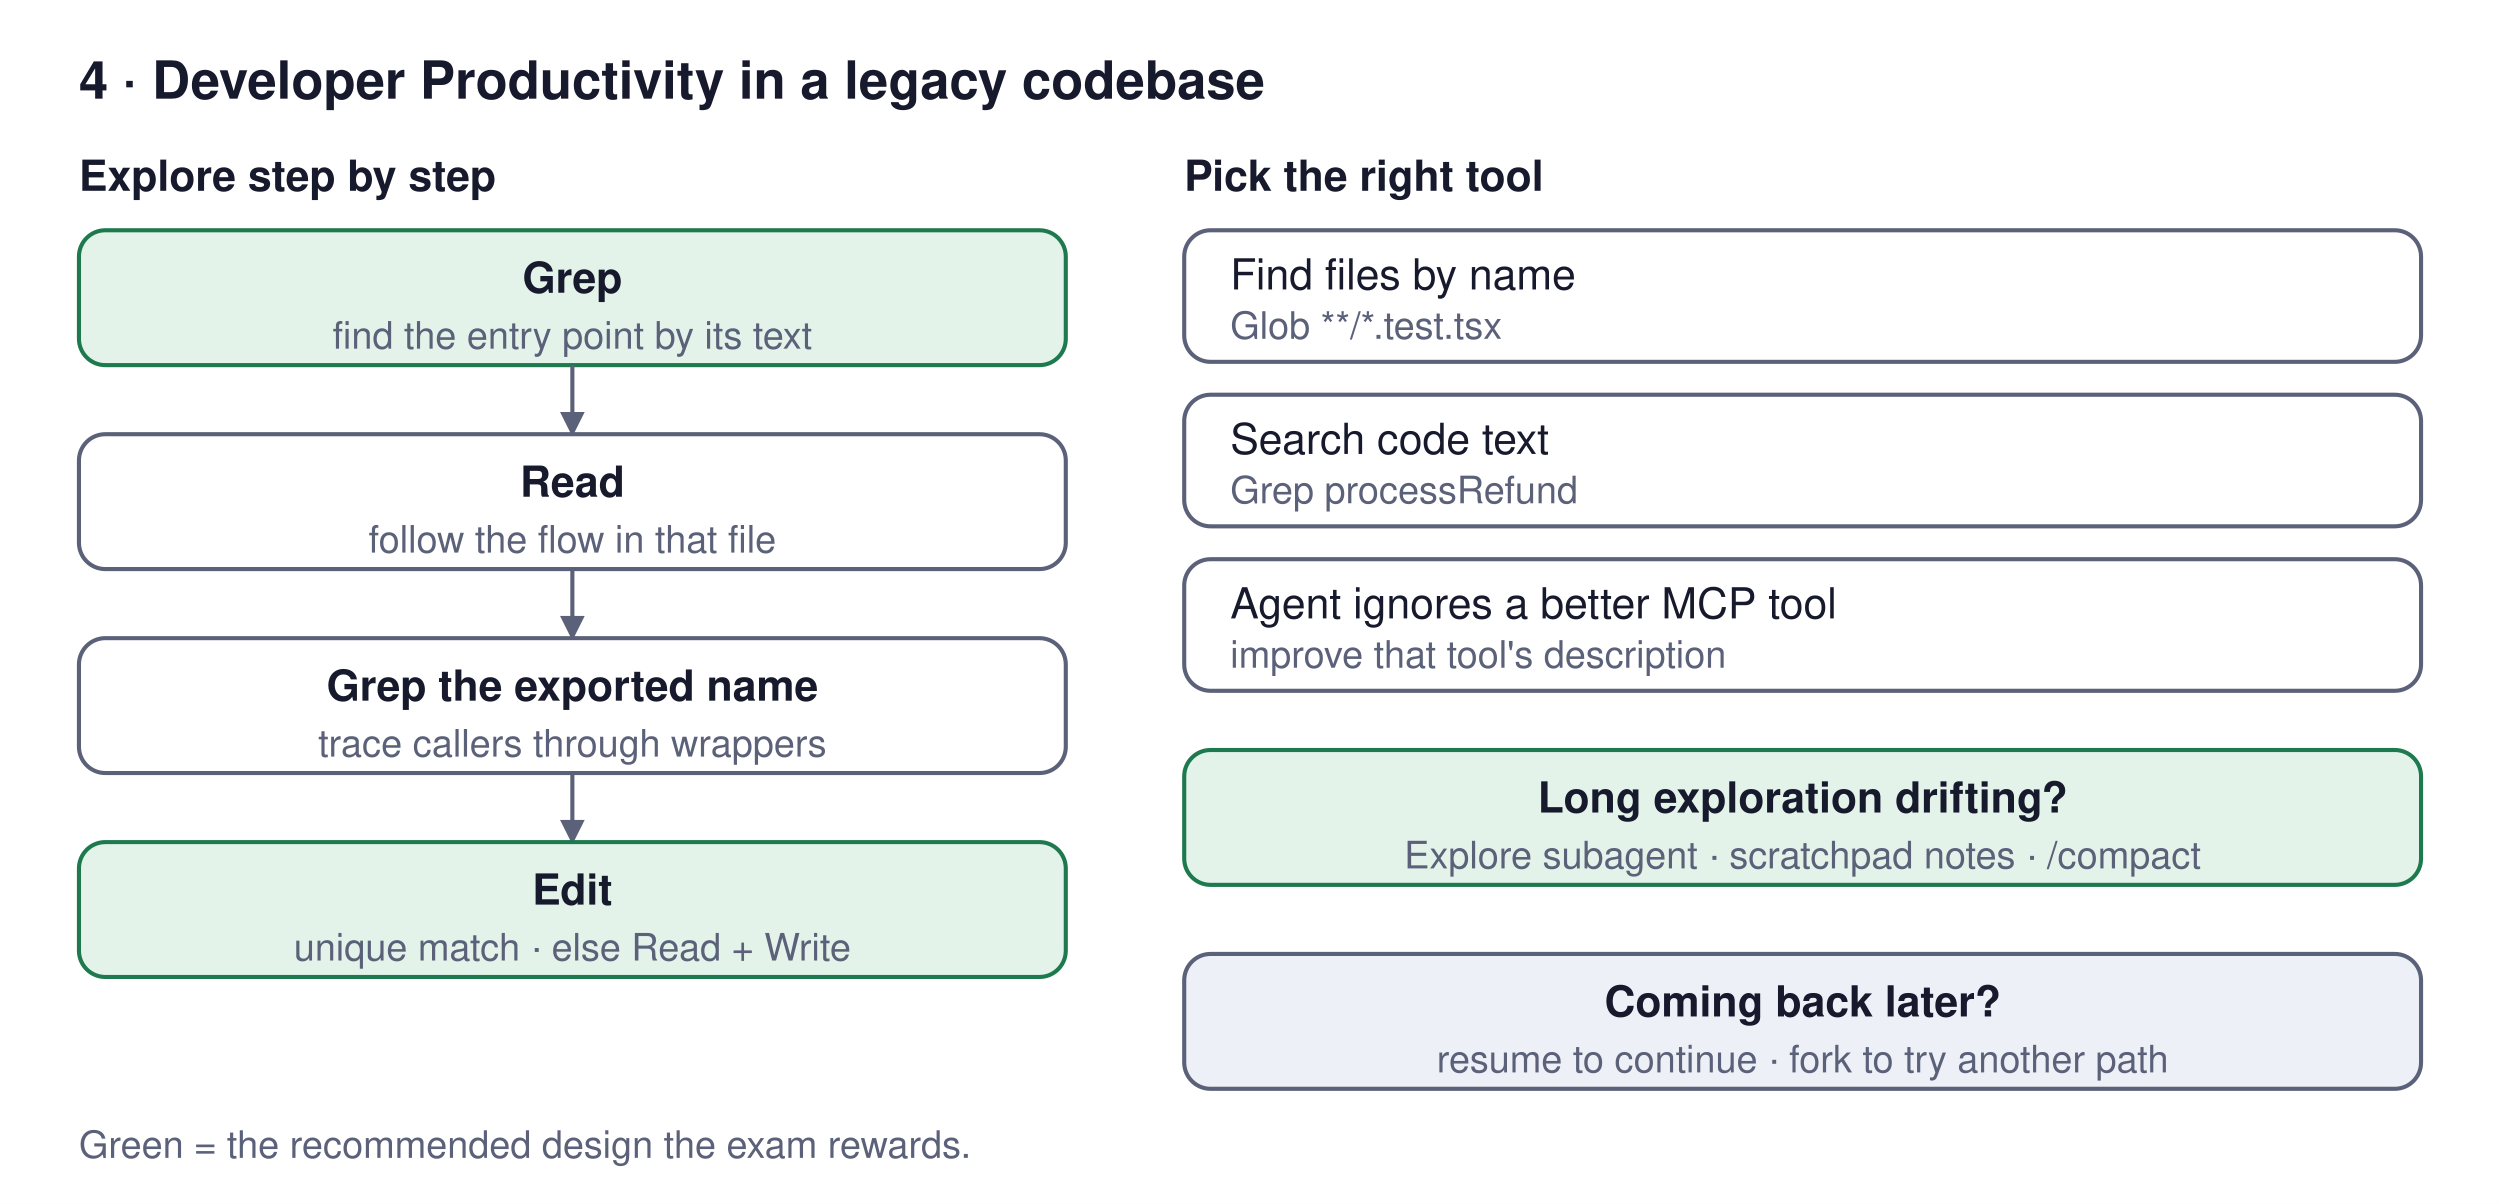
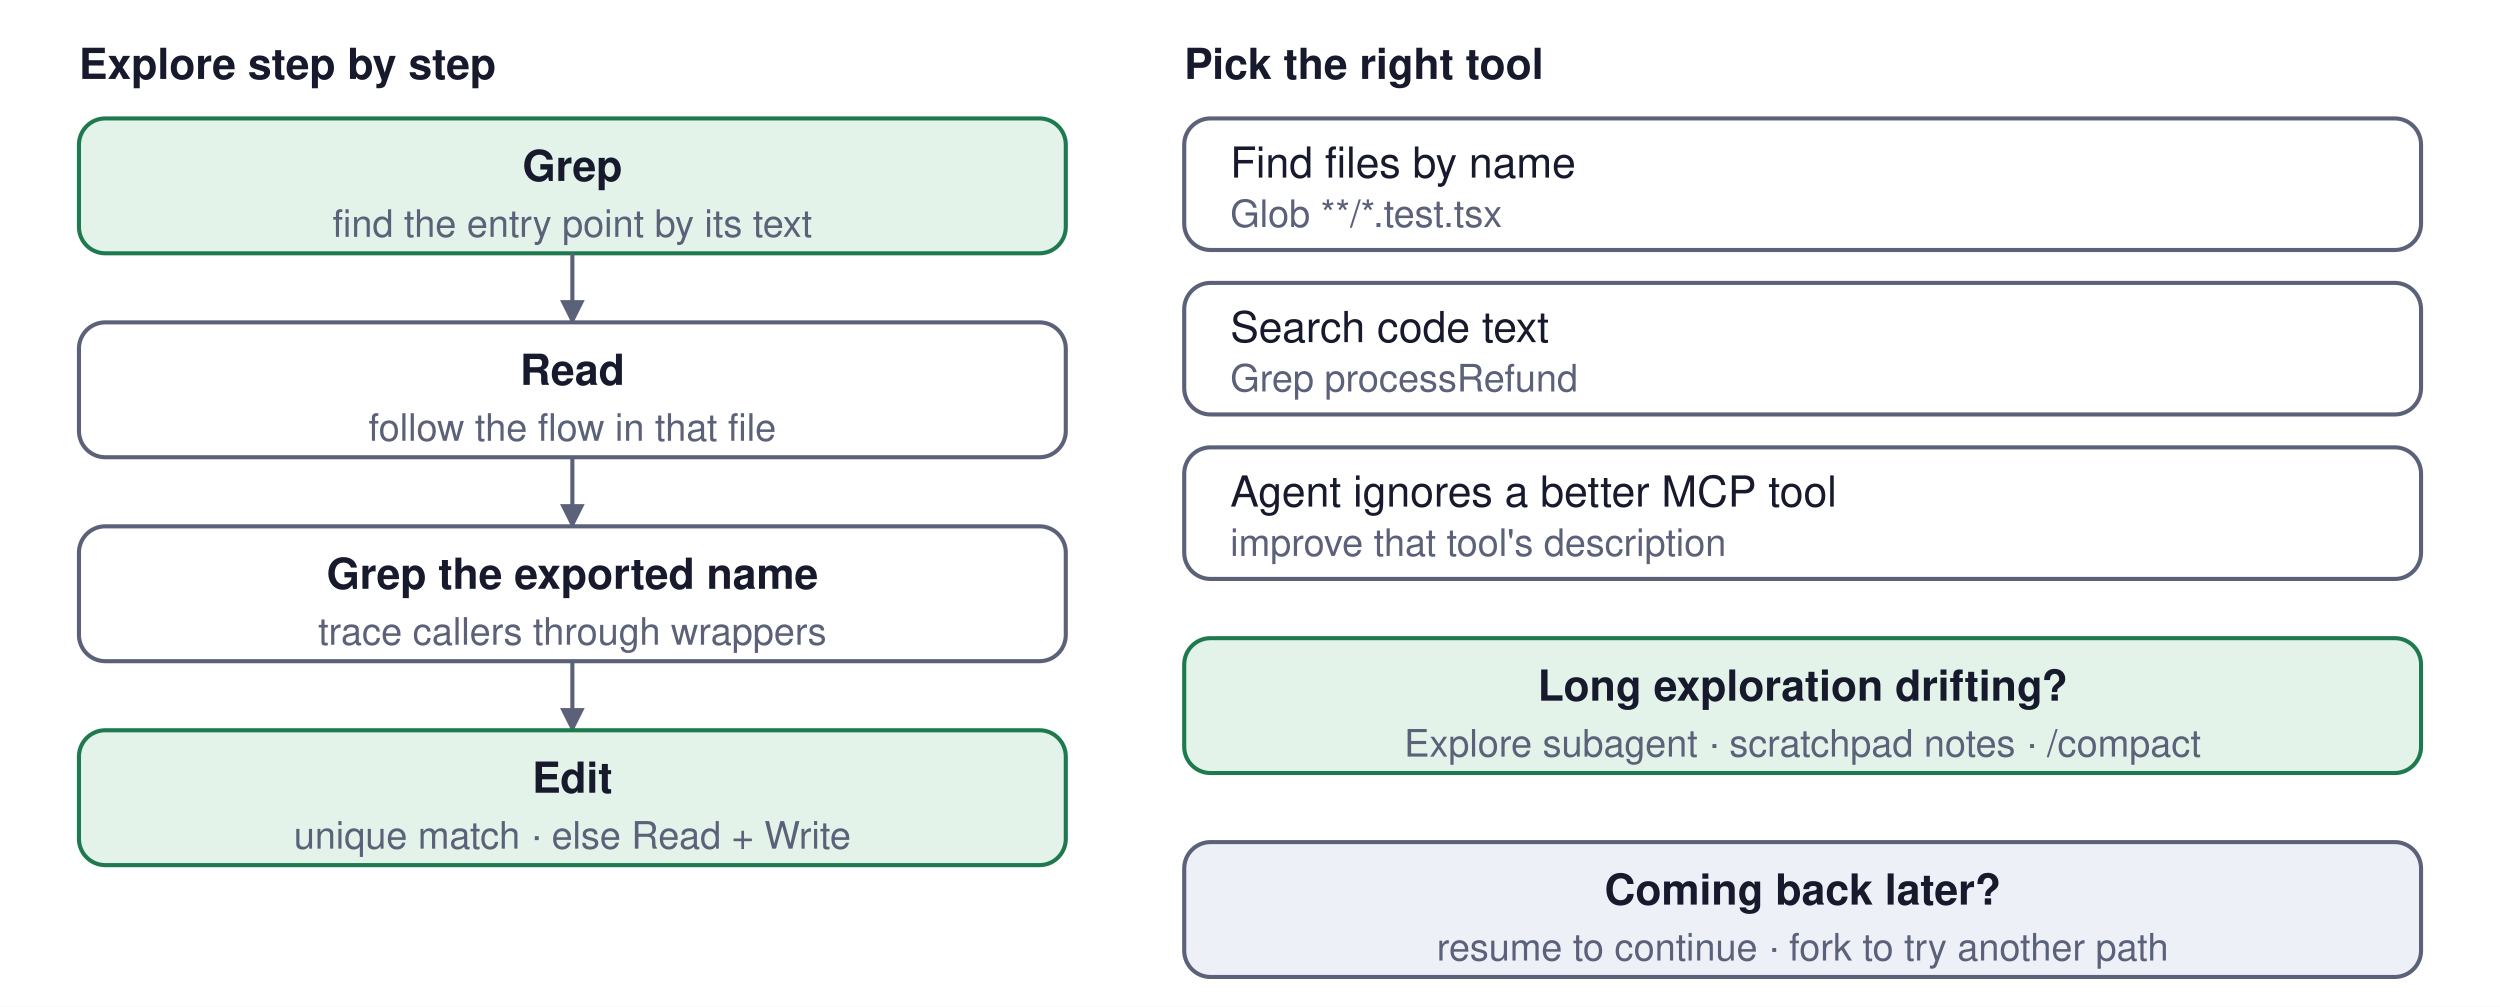
- <svg xmlns="http://www.w3.org/2000/svg" width="760" height="366" viewBox="0 0 760 366" role="img" aria-label="Exploring a legacy codebase with built-in tools" data-name="s4">
+ <svg xmlns="http://www.w3.org/2000/svg" width="760" height="306" viewBox="0 0 760 306" role="img" aria-label="Exploring a legacy codebase with built-in tools" data-name="s4">
  <style>
.svg-title{font:700 16px system-ui,-apple-system,'Segoe UI',Helvetica,Arial,sans-serif;fill:#171A2C}
.svg-label{font:400 13px system-ui,-apple-system,'Segoe UI',Helvetica,Arial,sans-serif;fill:#171A2C;text-anchor:middle}
.svg-label.strong{font-weight:600}
.svg-small{font:400 11.5px ui-monospace,Menlo,Consolas,monospace;fill:#5B6179;text-anchor:middle}
.svg-mono{font:400 12px ui-monospace,Menlo,Consolas,monospace;fill:#171A2C}
.svg-note{font:400 11.5px system-ui,-apple-system,'Segoe UI',Helvetica,Arial,sans-serif;fill:#5B6179;text-anchor:start}
.svg-left{text-anchor:start}.svg-mid{text-anchor:middle}
.svg-edge{stroke:#5B6179;stroke-width:1.25}.svg-fill-edge{fill:#5B6179}
.svg-box{fill:#FFFFFF;stroke:#5B6179;stroke-width:1.25}
.svg-box.accent{fill:#E7EAFB;stroke:#2F43C4;stroke-width:2}
.svg-box.soft{fill:#EEF0F7}.svg-box.dashed{stroke-dasharray:5 4}
.svg-box.good{fill:#E3F3EA;stroke:#1E7A4E}.svg-box.bad{fill:#FBE7E5;stroke:#B4372F}
.svg-label.good-text{fill:#1E7A4E}.svg-label.bad-text{fill:#B4372F}
</style>
-   <rect width="760" height="366" fill="#FFFFFF" />
-   <defs>
-     <marker id="m-s4" viewBox="0 0 10 10" refX="9" refY="5" markerWidth="6" markerHeight="6" orient="auto-start-reverse">
-       <path d="M0 0L10 5L0 10z" class="svg-fill-edge" />
-     </marker>
-   </defs>
-   <text x="24" y="30" class="svg-title">4 · Developer Productivity in a legacy codebase</text>
-   <text x="24" y="58" class="svg-label strong svg-left">Explore step by step</text>
-   <rect x="24" y="70" width="300" height="41" rx="8" class="svg-box good" />
-   <text x="174.0" y="89" class="svg-label strong">Grep</text>
-   <text x="174.0" y="106" class="svg-note svg-mid">find the entry point by its text</text>
-   <path d="M174 111V132" class="svg-edge" fill="none" marker-end="url(#m-s4)" />
-   <rect x="24" y="132" width="300" height="41" rx="8" class="svg-box " />
-   <text x="174.0" y="151" class="svg-label strong">Read</text>
-   <text x="174.0" y="168" class="svg-note svg-mid">follow the flow in that file</text>
-   <path d="M174 173V194" class="svg-edge" fill="none" marker-end="url(#m-s4)" />
-   <rect x="24" y="194" width="300" height="41" rx="8" class="svg-box " />
-   <text x="174.0" y="213" class="svg-label strong">Grep the exported name</text>
-   <text x="174.0" y="230" class="svg-note svg-mid">trace callers through wrappers</text>
-   <path d="M174 235V256" class="svg-edge" fill="none" marker-end="url(#m-s4)" />
-   <rect x="24" y="256" width="300" height="41" rx="8" class="svg-box good" />
-   <text x="174.0" y="275" class="svg-label strong">Edit</text>
-   <text x="174.0" y="292" class="svg-note svg-mid">unique match · else Read + Write</text>
-   <text x="360" y="58" class="svg-label strong svg-left">Pick the right tool</text>
-   <rect x="360" y="70" width="376" height="40" rx="8" class="svg-box " />
-   <text x="374" y="88" class="svg-label svg-left">Find files by name</text>
-   <text x="374" y="103" class="svg-note svg-left">Glob  **/*.test.tsx</text>
-   <rect x="360" y="120" width="376" height="40" rx="8" class="svg-box " />
-   <text x="374" y="138" class="svg-label svg-left">Search code text</text>
-   <text x="374" y="153" class="svg-note svg-left">Grep  processRefund</text>
-   <rect x="360" y="170" width="376" height="40" rx="8" class="svg-box " />
-   <text x="374" y="188" class="svg-label svg-left">Agent ignores a better MCP tool</text>
-   <text x="374" y="203" class="svg-note svg-left">improve that tool's description</text>
-   <rect x="360" y="228" width="376" height="41" rx="8" class="svg-box good" />
-   <text x="548.0" y="247" class="svg-label strong">Long exploration drifting?</text>
-   <text x="548.0" y="264" class="svg-note svg-mid">Explore subagent · scratchpad notes · /compact</text>
-   <rect x="360" y="290" width="376" height="41" rx="8" class="svg-box soft" />
-   <text x="548.0" y="309" class="svg-label strong">Coming back later?</text>
-   <text x="548.0" y="326" class="svg-note svg-mid">resume to continue · fork to try another path</text>
-   <text x="24" y="352" class="svg-note svg-left">Green = the recommended design the exam rewards.</text>
+   <rect width="760" height="306" fill="#FFFFFF" />
+   <g transform="translate(0,-34)">
+     <defs>
+       <marker id="m-s4" viewBox="0 0 10 10" refX="9" refY="5" markerWidth="6" markerHeight="6" orient="auto-start-reverse">
+         <path d="M0 0L10 5L0 10z" class="svg-fill-edge" />
+       </marker>
+     </defs>
+     <text x="24" y="58" class="svg-label strong svg-left">Explore step by step</text>
+     <rect x="24" y="70" width="300" height="41" rx="8" class="svg-box good" />
+     <text x="174.0" y="89" class="svg-label strong">Grep</text>
+     <text x="174.0" y="106" class="svg-note svg-mid">find the entry point by its text</text>
+     <path d="M174 111V132" class="svg-edge" fill="none" marker-end="url(#m-s4)" />
+     <rect x="24" y="132" width="300" height="41" rx="8" class="svg-box " />
+     <text x="174.0" y="151" class="svg-label strong">Read</text>
+     <text x="174.0" y="168" class="svg-note svg-mid">follow the flow in that file</text>
+     <path d="M174 173V194" class="svg-edge" fill="none" marker-end="url(#m-s4)" />
+     <rect x="24" y="194" width="300" height="41" rx="8" class="svg-box " />
+     <text x="174.0" y="213" class="svg-label strong">Grep the exported name</text>
+     <text x="174.0" y="230" class="svg-note svg-mid">trace callers through wrappers</text>
+     <path d="M174 235V256" class="svg-edge" fill="none" marker-end="url(#m-s4)" />
+     <rect x="24" y="256" width="300" height="41" rx="8" class="svg-box good" />
+     <text x="174.0" y="275" class="svg-label strong">Edit</text>
+     <text x="174.0" y="292" class="svg-note svg-mid">unique match · else Read + Write</text>
+     <text x="360" y="58" class="svg-label strong svg-left">Pick the right tool</text>
+     <rect x="360" y="70" width="376" height="40" rx="8" class="svg-box " />
+     <text x="374" y="88" class="svg-label svg-left">Find files by name</text>
+     <text x="374" y="103" class="svg-note svg-left">Glob  **/*.test.tsx</text>
+     <rect x="360" y="120" width="376" height="40" rx="8" class="svg-box " />
+     <text x="374" y="138" class="svg-label svg-left">Search code text</text>
+     <text x="374" y="153" class="svg-note svg-left">Grep  processRefund</text>
+     <rect x="360" y="170" width="376" height="40" rx="8" class="svg-box " />
+     <text x="374" y="188" class="svg-label svg-left">Agent ignores a better MCP tool</text>
+     <text x="374" y="203" class="svg-note svg-left">improve that tool's description</text>
+     <rect x="360" y="228" width="376" height="41" rx="8" class="svg-box good" />
+     <text x="548.0" y="247" class="svg-label strong">Long exploration drifting?</text>
+     <text x="548.0" y="264" class="svg-note svg-mid">Explore subagent · scratchpad notes · /compact</text>
+     <rect x="360" y="290" width="376" height="41" rx="8" class="svg-box soft" />
+     <text x="548.0" y="309" class="svg-label strong">Coming back later?</text>
+     <text x="548.0" y="326" class="svg-note svg-mid">resume to continue · fork to try another path</text>
+   </g>
</svg>
